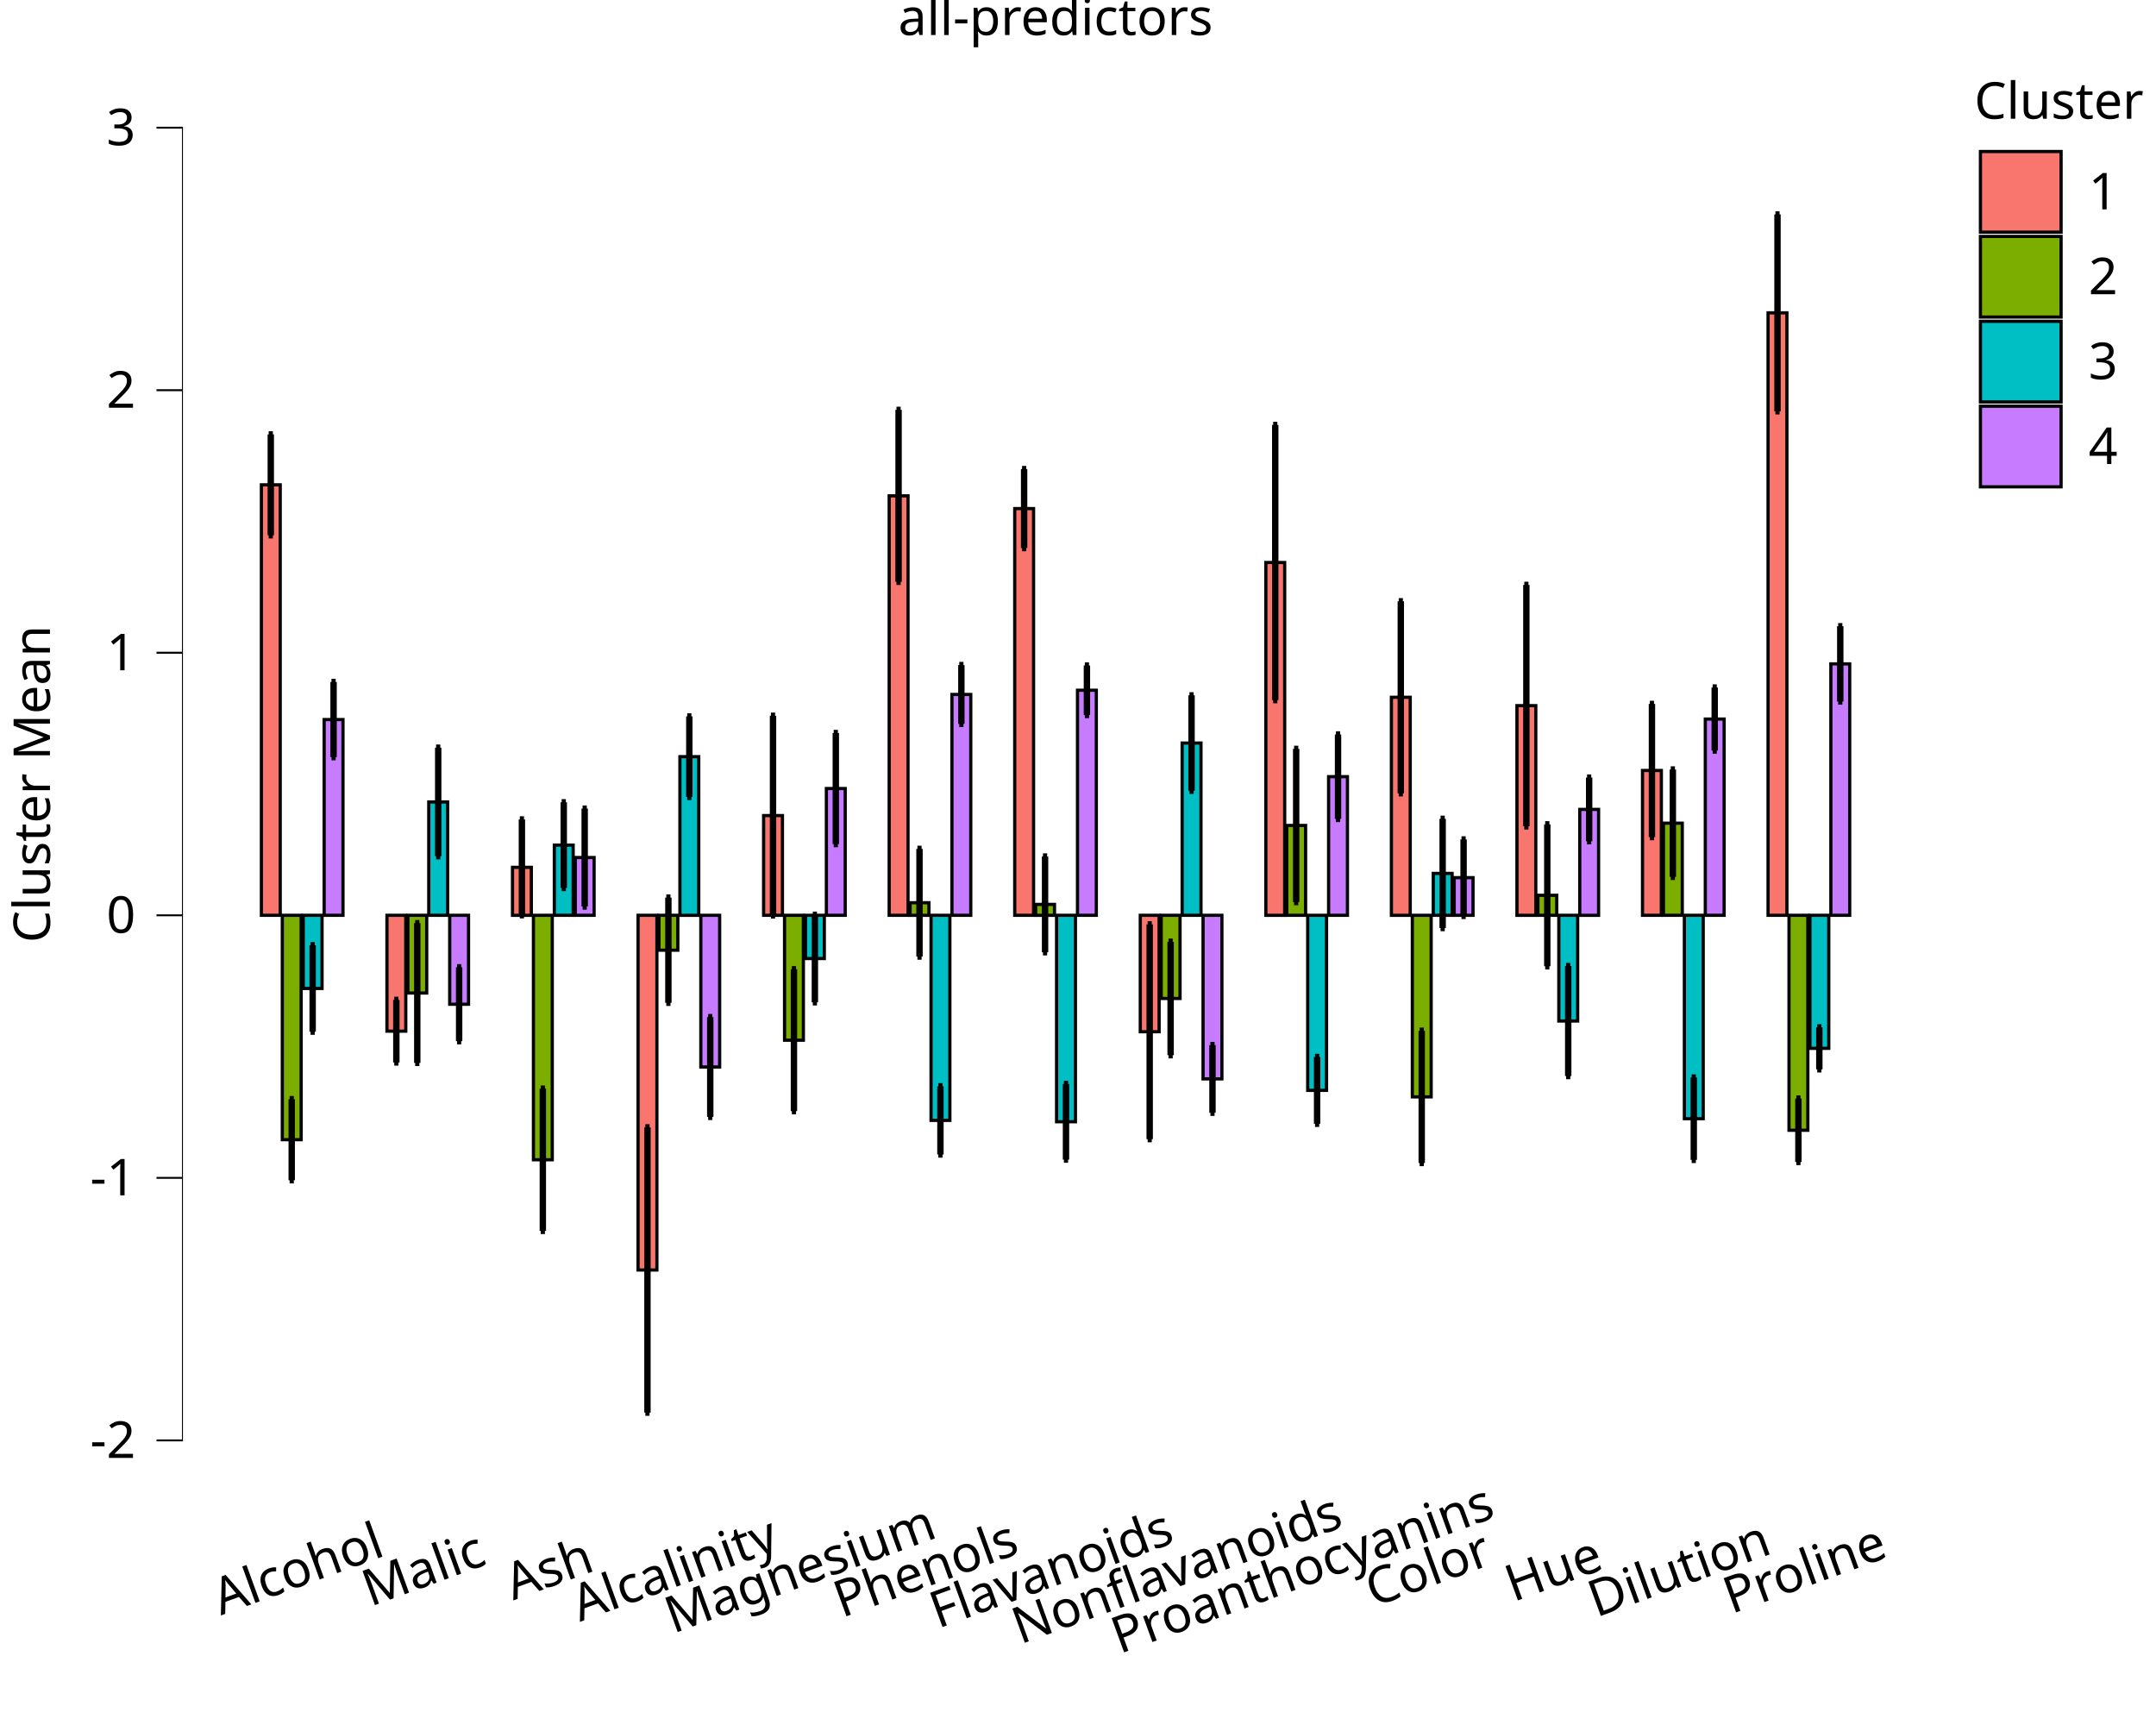
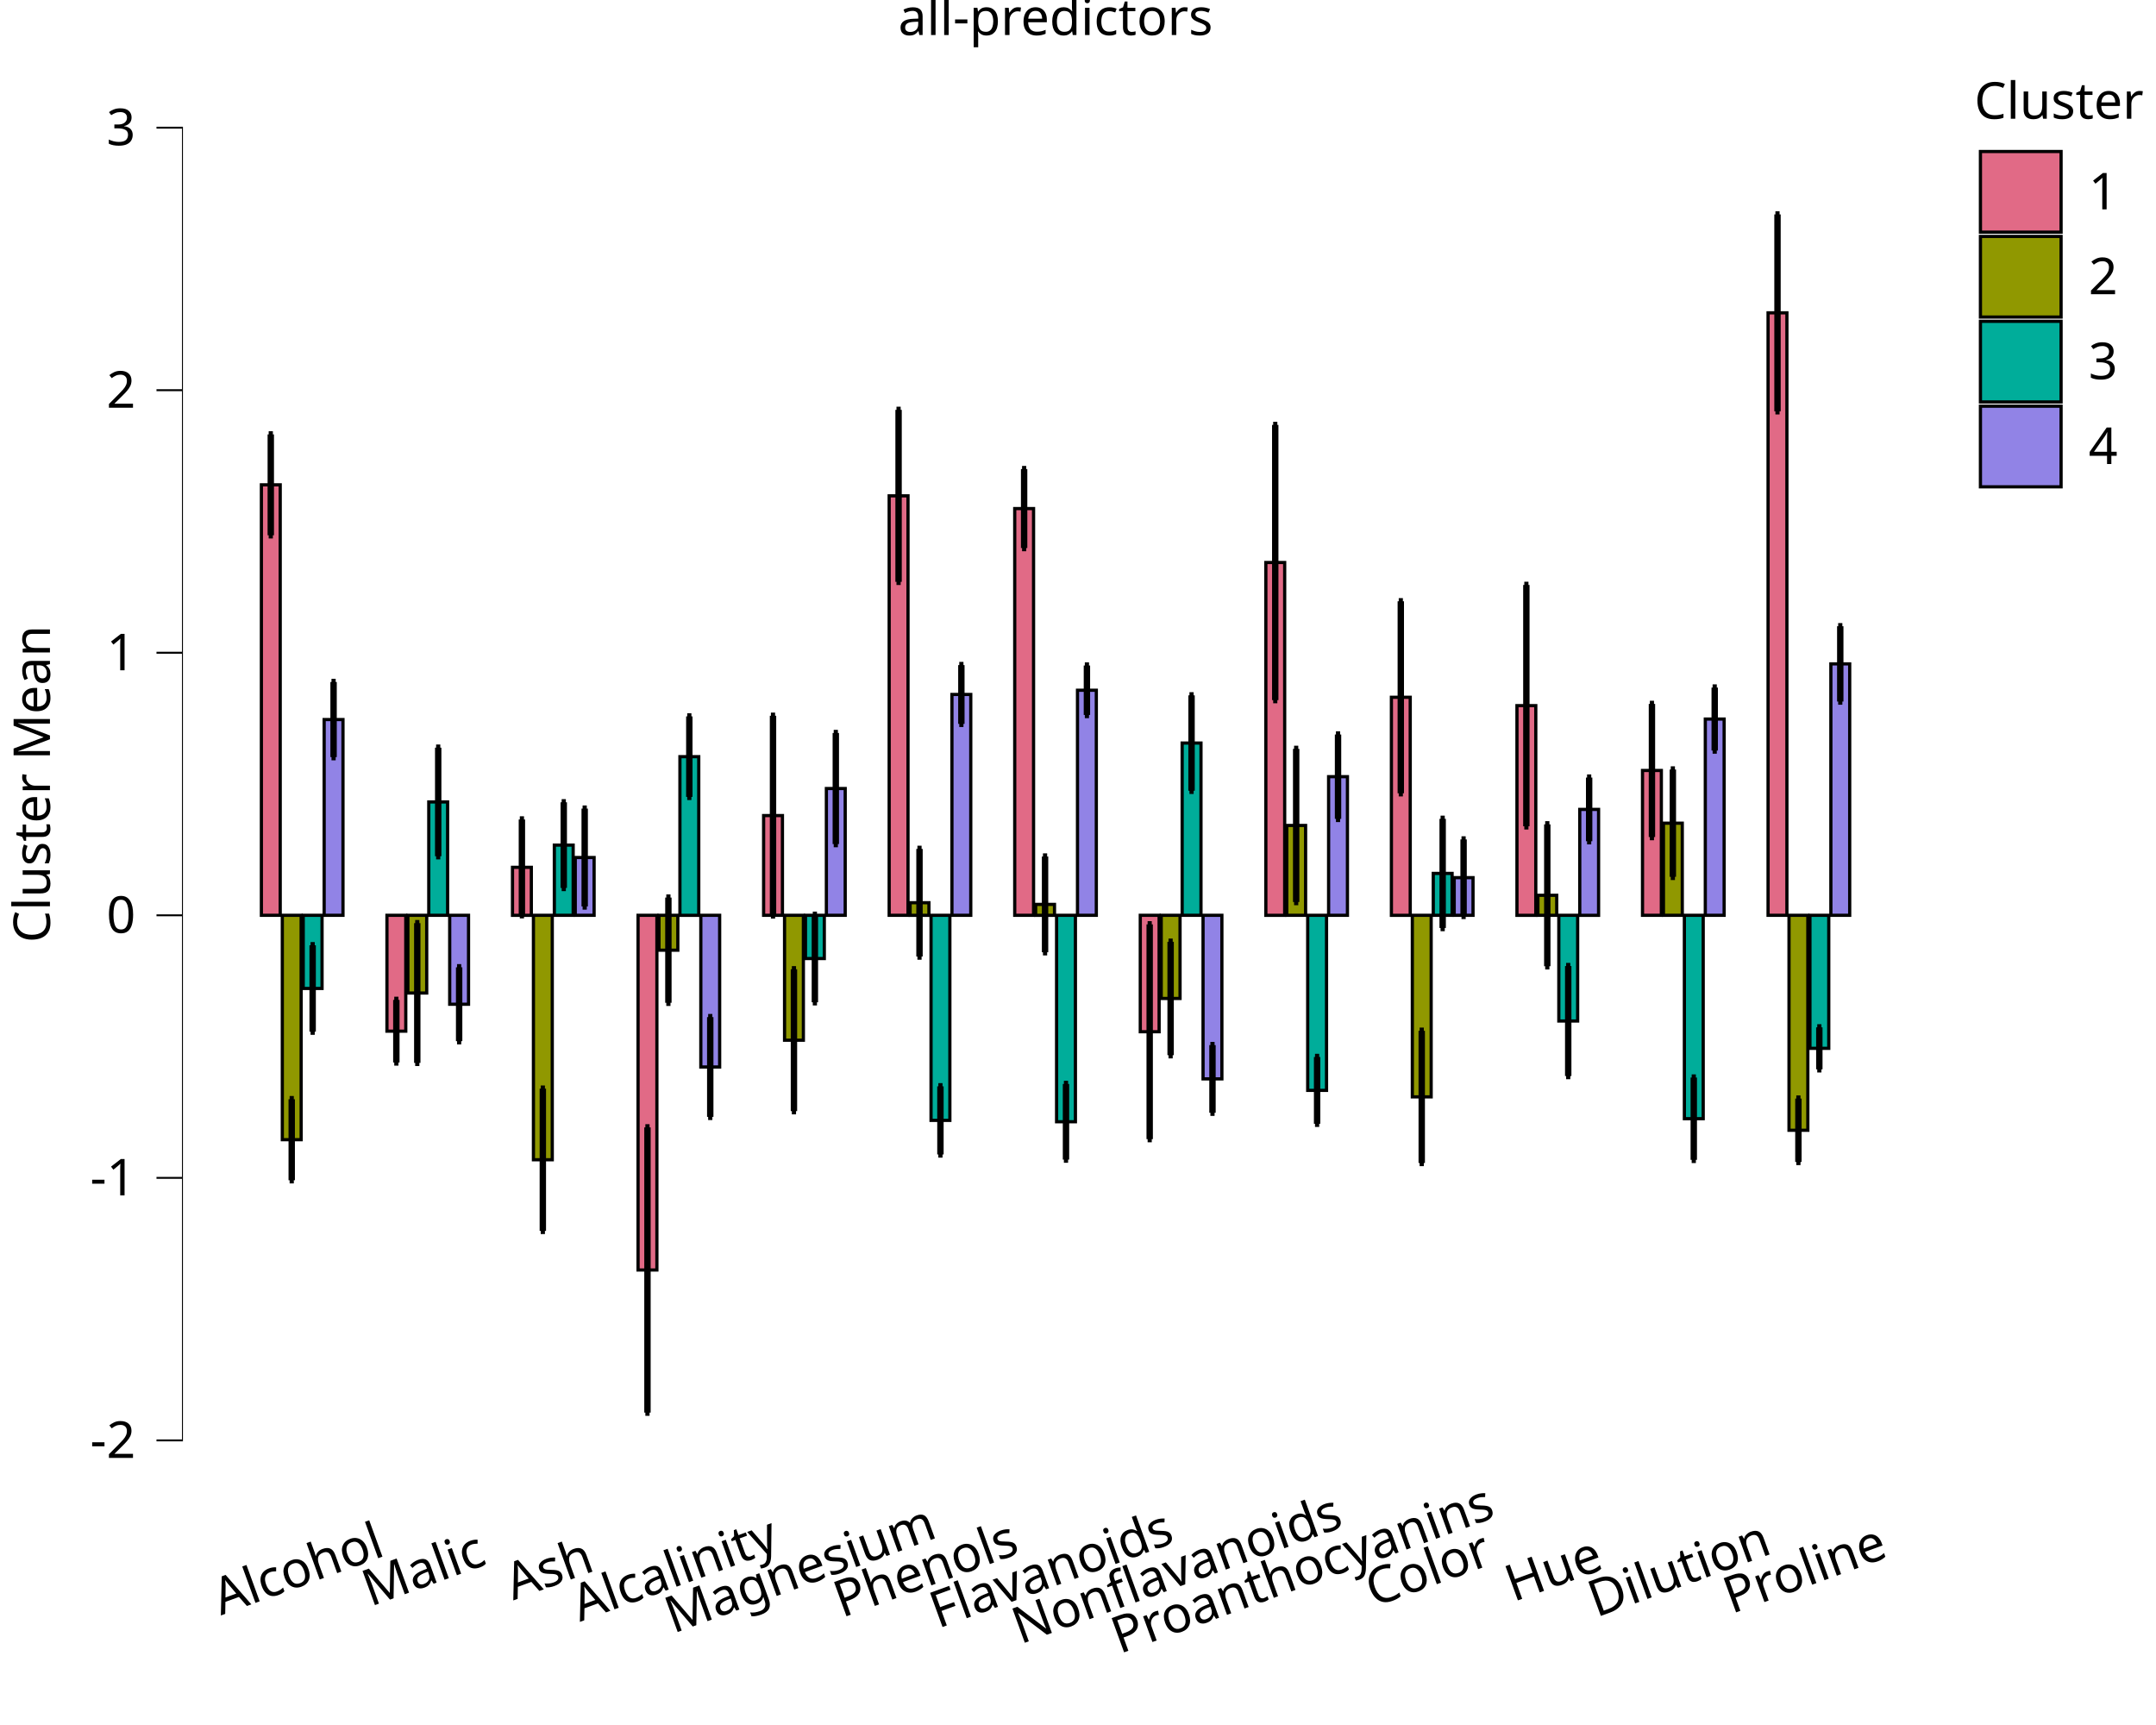
<svg xmlns="http://www.w3.org/2000/svg" class="svglite" data-engine-version="2.0" width="720.00pt" height="576.00pt" viewBox="0 0 720.00 576.00">
  <defs>
    <style type="text/css">
    .svglite line, .svglite polyline, .svglite polygon, .svglite path, .svglite rect, .svglite circle {
      fill: none;
      stroke: #000000;
      stroke-linecap: round;
      stroke-linejoin: round;
      stroke-miterlimit: 10.00;
    }
  </style>
  </defs>
  <rect width="100%" height="100%" style="stroke: none; fill: #FFFFFF;" />
  <defs>
    <clipPath id="cpMC4wMHw3MjAuMDB8MC4wMHw1NzYuMDA=">
      <rect x="0.00" y="0.00" width="720.00" height="576.00" />
    </clipPath>
  </defs>
  <g clip-path="url(#cpMC4wMHw3MjAuMDB8MC4wMHw1NzYuMDA=)">
    <rect x="0.00" y="0.00" width="720.00" height="576.00" style="stroke-width: 10.67; stroke: none;" />
  </g>
  <defs>
    <clipPath id="cpNjAuNzd8NjQ0LjIzfDIwLjcxfDUwMi44OQ==">
      <rect x="60.77" y="20.71" width="583.46" height="482.18" />
    </clipPath>
  </defs>
  <g clip-path="url(#cpNjAuNzd8NjQ0LjIzfDIwLjcxfDUwMi44OQ==)">
    <rect x="60.77" y="20.71" width="583.46" height="482.18" style="stroke-width: 10.67; stroke: none;" />
-     <rect x="87.29" y="161.89" width="6.29" height="143.74" style="stroke-width: 1.07; stroke-linecap: butt; stroke-linejoin: miter; fill: #F8766D;" />
-     <rect x="94.28" y="305.63" width="6.29" height="74.93" style="stroke-width: 1.07; stroke-linecap: butt; stroke-linejoin: miter; fill: #7CAE00;" />
-     <rect x="101.26" y="305.63" width="6.29" height="24.43" style="stroke-width: 1.07; stroke-linecap: butt; stroke-linejoin: miter; fill: #00BFC4;" />
-     <rect x="108.25" y="240.27" width="6.29" height="65.36" style="stroke-width: 1.07; stroke-linecap: butt; stroke-linejoin: miter; fill: #C77CFF;" />
-     <rect x="129.22" y="305.63" width="6.29" height="38.69" style="stroke-width: 1.07; stroke-linecap: butt; stroke-linejoin: miter; fill: #F8766D;" />
-     <rect x="136.21" y="305.63" width="6.29" height="25.95" style="stroke-width: 1.07; stroke-linecap: butt; stroke-linejoin: miter; fill: #7CAE00;" />
-     <rect x="143.19" y="267.78" width="6.29" height="37.85" style="stroke-width: 1.07; stroke-linecap: butt; stroke-linejoin: miter; fill: #00BFC4;" />
-     <rect x="150.18" y="305.63" width="6.29" height="29.70" style="stroke-width: 1.07; stroke-linecap: butt; stroke-linejoin: miter; fill: #C77CFF;" />
-     <rect x="171.15" y="289.61" width="6.29" height="16.03" style="stroke-width: 1.07; stroke-linecap: butt; stroke-linejoin: miter; fill: #F8766D;" />
-     <rect x="178.14" y="305.63" width="6.29" height="81.63" style="stroke-width: 1.07; stroke-linecap: butt; stroke-linejoin: miter; fill: #7CAE00;" />
-     <rect x="185.12" y="282.19" width="6.29" height="23.44" style="stroke-width: 1.07; stroke-linecap: butt; stroke-linejoin: miter; fill: #00BFC4;" />
-     <rect x="192.11" y="286.34" width="6.29" height="19.29" style="stroke-width: 1.07; stroke-linecap: butt; stroke-linejoin: miter; fill: #C77CFF;" />
-     <rect x="213.08" y="305.63" width="6.29" height="118.44" style="stroke-width: 1.07; stroke-linecap: butt; stroke-linejoin: miter; fill: #F8766D;" />
-     <rect x="220.07" y="305.63" width="6.29" height="11.65" style="stroke-width: 1.07; stroke-linecap: butt; stroke-linejoin: miter; fill: #7CAE00;" />
-     <rect x="227.06" y="252.66" width="6.29" height="52.98" style="stroke-width: 1.07; stroke-linecap: butt; stroke-linejoin: miter; fill: #00BFC4;" />
-     <rect x="234.04" y="305.63" width="6.29" height="50.65" style="stroke-width: 1.07; stroke-linecap: butt; stroke-linejoin: miter; fill: #C77CFF;" />
-     <rect x="255.01" y="272.33" width="6.29" height="33.30" style="stroke-width: 1.07; stroke-linecap: butt; stroke-linejoin: miter; fill: #F8766D;" />
-     <rect x="262.00" y="305.63" width="6.29" height="41.71" style="stroke-width: 1.07; stroke-linecap: butt; stroke-linejoin: miter; fill: #7CAE00;" />
-     <rect x="268.99" y="305.63" width="6.29" height="14.44" style="stroke-width: 1.07; stroke-linecap: butt; stroke-linejoin: miter; fill: #00BFC4;" />
-     <rect x="275.97" y="263.30" width="6.29" height="42.33" style="stroke-width: 1.07; stroke-linecap: butt; stroke-linejoin: miter; fill: #C77CFF;" />
-     <rect x="296.94" y="165.57" width="6.29" height="140.06" style="stroke-width: 1.07; stroke-linecap: butt; stroke-linejoin: miter; fill: #F8766D;" />
-     <rect x="303.93" y="301.43" width="6.29" height="4.21" style="stroke-width: 1.07; stroke-linecap: butt; stroke-linejoin: miter; fill: #7CAE00;" />
-     <rect x="310.92" y="305.63" width="6.29" height="68.48" style="stroke-width: 1.07; stroke-linecap: butt; stroke-linejoin: miter; fill: #00BFC4;" />
-     <rect x="317.90" y="231.89" width="6.29" height="73.74" style="stroke-width: 1.07; stroke-linecap: butt; stroke-linejoin: miter; fill: #C77CFF;" />
-     <rect x="338.87" y="169.82" width="6.29" height="135.81" style="stroke-width: 1.07; stroke-linecap: butt; stroke-linejoin: miter; fill: #F8766D;" />
-     <rect x="345.86" y="301.99" width="6.29" height="3.65" style="stroke-width: 1.07; stroke-linecap: butt; stroke-linejoin: miter; fill: #7CAE00;" />
-     <rect x="352.85" y="305.63" width="6.29" height="68.94" style="stroke-width: 1.07; stroke-linecap: butt; stroke-linejoin: miter; fill: #00BFC4;" />
-     <rect x="359.83" y="230.48" width="6.29" height="75.15" style="stroke-width: 1.07; stroke-linecap: butt; stroke-linejoin: miter; fill: #C77CFF;" />
-     <rect x="380.80" y="305.63" width="6.29" height="38.88" style="stroke-width: 1.07; stroke-linecap: butt; stroke-linejoin: miter; fill: #F8766D;" />
-     <rect x="387.79" y="305.63" width="6.29" height="27.77" style="stroke-width: 1.07; stroke-linecap: butt; stroke-linejoin: miter; fill: #7CAE00;" />
-     <rect x="394.78" y="248.11" width="6.29" height="57.52" style="stroke-width: 1.07; stroke-linecap: butt; stroke-linejoin: miter; fill: #00BFC4;" />
-     <rect x="401.76" y="305.63" width="6.29" height="54.62" style="stroke-width: 1.07; stroke-linecap: butt; stroke-linejoin: miter; fill: #C77CFF;" />
-     <rect x="422.73" y="187.83" width="6.29" height="117.81" style="stroke-width: 1.07; stroke-linecap: butt; stroke-linejoin: miter; fill: #F8766D;" />
-     <rect x="429.72" y="275.63" width="6.29" height="30.00" style="stroke-width: 1.07; stroke-linecap: butt; stroke-linejoin: miter; fill: #7CAE00;" />
-     <rect x="436.71" y="305.63" width="6.29" height="58.46" style="stroke-width: 1.07; stroke-linecap: butt; stroke-linejoin: miter; fill: #00BFC4;" />
-     <rect x="443.69" y="259.34" width="6.29" height="46.29" style="stroke-width: 1.07; stroke-linecap: butt; stroke-linejoin: miter; fill: #C77CFF;" />
-     <rect x="464.66" y="232.83" width="6.29" height="72.81" style="stroke-width: 1.07; stroke-linecap: butt; stroke-linejoin: miter; fill: #F8766D;" />
-     <rect x="471.65" y="305.63" width="6.29" height="60.63" style="stroke-width: 1.07; stroke-linecap: butt; stroke-linejoin: miter; fill: #7CAE00;" />
-     <rect x="478.64" y="291.64" width="6.29" height="13.99" style="stroke-width: 1.07; stroke-linecap: butt; stroke-linejoin: miter; fill: #00BFC4;" />
-     <rect x="485.63" y="293.06" width="6.29" height="12.57" style="stroke-width: 1.07; stroke-linecap: butt; stroke-linejoin: miter; fill: #C77CFF;" />
-     <rect x="506.59" y="235.62" width="6.29" height="70.02" style="stroke-width: 1.07; stroke-linecap: butt; stroke-linejoin: miter; fill: #F8766D;" />
-     <rect x="513.58" y="298.95" width="6.29" height="6.68" style="stroke-width: 1.07; stroke-linecap: butt; stroke-linejoin: miter; fill: #7CAE00;" />
-     <rect x="520.57" y="305.63" width="6.29" height="35.30" style="stroke-width: 1.07; stroke-linecap: butt; stroke-linejoin: miter; fill: #00BFC4;" />
-     <rect x="527.56" y="270.27" width="6.29" height="35.37" style="stroke-width: 1.07; stroke-linecap: butt; stroke-linejoin: miter; fill: #C77CFF;" />
-     <rect x="548.52" y="257.27" width="6.29" height="48.36" style="stroke-width: 1.07; stroke-linecap: butt; stroke-linejoin: miter; fill: #F8766D;" />
-     <rect x="555.51" y="274.87" width="6.29" height="30.76" style="stroke-width: 1.07; stroke-linecap: butt; stroke-linejoin: miter; fill: #7CAE00;" />
-     <rect x="562.50" y="305.63" width="6.29" height="67.91" style="stroke-width: 1.07; stroke-linecap: butt; stroke-linejoin: miter; fill: #00BFC4;" />
-     <rect x="569.49" y="240.10" width="6.29" height="65.53" style="stroke-width: 1.07; stroke-linecap: butt; stroke-linejoin: miter; fill: #C77CFF;" />
-     <rect x="590.45" y="104.46" width="6.29" height="201.17" style="stroke-width: 1.07; stroke-linecap: butt; stroke-linejoin: miter; fill: #F8766D;" />
-     <rect x="597.44" y="305.63" width="6.29" height="71.78" style="stroke-width: 1.07; stroke-linecap: butt; stroke-linejoin: miter; fill: #7CAE00;" />
-     <rect x="604.43" y="305.63" width="6.29" height="44.42" style="stroke-width: 1.07; stroke-linecap: butt; stroke-linejoin: miter; fill: #00BFC4;" />
-     <rect x="611.42" y="221.68" width="6.29" height="83.95" style="stroke-width: 1.07; stroke-linecap: butt; stroke-linejoin: miter; fill: #C77CFF;" />
+     <rect x="87.29" y="161.89" width="6.29" height="143.74" style="stroke-width: 1.07; stroke-linecap: butt; stroke-linejoin: miter; fill: #E16A86;" />
+     <rect x="94.28" y="305.63" width="6.29" height="74.93" style="stroke-width: 1.07; stroke-linecap: butt; stroke-linejoin: miter; fill: #909800;" />
+     <rect x="101.26" y="305.63" width="6.29" height="24.43" style="stroke-width: 1.07; stroke-linecap: butt; stroke-linejoin: miter; fill: #00AD9A;" />
+     <rect x="108.25" y="240.27" width="6.29" height="65.36" style="stroke-width: 1.07; stroke-linecap: butt; stroke-linejoin: miter; fill: #9183E6;" />
+     <rect x="129.22" y="305.63" width="6.29" height="38.69" style="stroke-width: 1.07; stroke-linecap: butt; stroke-linejoin: miter; fill: #E16A86;" />
+     <rect x="136.21" y="305.63" width="6.29" height="25.95" style="stroke-width: 1.07; stroke-linecap: butt; stroke-linejoin: miter; fill: #909800;" />
+     <rect x="143.19" y="267.78" width="6.29" height="37.85" style="stroke-width: 1.07; stroke-linecap: butt; stroke-linejoin: miter; fill: #00AD9A;" />
+     <rect x="150.18" y="305.63" width="6.29" height="29.70" style="stroke-width: 1.07; stroke-linecap: butt; stroke-linejoin: miter; fill: #9183E6;" />
+     <rect x="171.15" y="289.61" width="6.29" height="16.03" style="stroke-width: 1.07; stroke-linecap: butt; stroke-linejoin: miter; fill: #E16A86;" />
+     <rect x="178.14" y="305.63" width="6.29" height="81.63" style="stroke-width: 1.07; stroke-linecap: butt; stroke-linejoin: miter; fill: #909800;" />
+     <rect x="185.12" y="282.19" width="6.29" height="23.44" style="stroke-width: 1.07; stroke-linecap: butt; stroke-linejoin: miter; fill: #00AD9A;" />
+     <rect x="192.11" y="286.34" width="6.29" height="19.29" style="stroke-width: 1.07; stroke-linecap: butt; stroke-linejoin: miter; fill: #9183E6;" />
+     <rect x="213.08" y="305.63" width="6.29" height="118.44" style="stroke-width: 1.07; stroke-linecap: butt; stroke-linejoin: miter; fill: #E16A86;" />
+     <rect x="220.07" y="305.63" width="6.29" height="11.65" style="stroke-width: 1.07; stroke-linecap: butt; stroke-linejoin: miter; fill: #909800;" />
+     <rect x="227.06" y="252.66" width="6.29" height="52.98" style="stroke-width: 1.07; stroke-linecap: butt; stroke-linejoin: miter; fill: #00AD9A;" />
+     <rect x="234.04" y="305.63" width="6.29" height="50.65" style="stroke-width: 1.07; stroke-linecap: butt; stroke-linejoin: miter; fill: #9183E6;" />
+     <rect x="255.01" y="272.33" width="6.29" height="33.30" style="stroke-width: 1.07; stroke-linecap: butt; stroke-linejoin: miter; fill: #E16A86;" />
+     <rect x="262.00" y="305.63" width="6.29" height="41.71" style="stroke-width: 1.07; stroke-linecap: butt; stroke-linejoin: miter; fill: #909800;" />
+     <rect x="268.99" y="305.63" width="6.29" height="14.44" style="stroke-width: 1.07; stroke-linecap: butt; stroke-linejoin: miter; fill: #00AD9A;" />
+     <rect x="275.97" y="263.30" width="6.29" height="42.33" style="stroke-width: 1.07; stroke-linecap: butt; stroke-linejoin: miter; fill: #9183E6;" />
+     <rect x="296.94" y="165.57" width="6.29" height="140.06" style="stroke-width: 1.07; stroke-linecap: butt; stroke-linejoin: miter; fill: #E16A86;" />
+     <rect x="303.93" y="301.43" width="6.29" height="4.21" style="stroke-width: 1.07; stroke-linecap: butt; stroke-linejoin: miter; fill: #909800;" />
+     <rect x="310.92" y="305.63" width="6.29" height="68.48" style="stroke-width: 1.07; stroke-linecap: butt; stroke-linejoin: miter; fill: #00AD9A;" />
+     <rect x="317.90" y="231.89" width="6.29" height="73.74" style="stroke-width: 1.07; stroke-linecap: butt; stroke-linejoin: miter; fill: #9183E6;" />
+     <rect x="338.87" y="169.82" width="6.29" height="135.81" style="stroke-width: 1.07; stroke-linecap: butt; stroke-linejoin: miter; fill: #E16A86;" />
+     <rect x="345.86" y="301.99" width="6.29" height="3.65" style="stroke-width: 1.07; stroke-linecap: butt; stroke-linejoin: miter; fill: #909800;" />
+     <rect x="352.85" y="305.63" width="6.29" height="68.94" style="stroke-width: 1.07; stroke-linecap: butt; stroke-linejoin: miter; fill: #00AD9A;" />
+     <rect x="359.83" y="230.48" width="6.29" height="75.15" style="stroke-width: 1.07; stroke-linecap: butt; stroke-linejoin: miter; fill: #9183E6;" />
+     <rect x="380.80" y="305.63" width="6.29" height="38.88" style="stroke-width: 1.07; stroke-linecap: butt; stroke-linejoin: miter; fill: #E16A86;" />
+     <rect x="387.79" y="305.63" width="6.29" height="27.77" style="stroke-width: 1.07; stroke-linecap: butt; stroke-linejoin: miter; fill: #909800;" />
+     <rect x="394.78" y="248.11" width="6.29" height="57.52" style="stroke-width: 1.07; stroke-linecap: butt; stroke-linejoin: miter; fill: #00AD9A;" />
+     <rect x="401.76" y="305.63" width="6.29" height="54.62" style="stroke-width: 1.07; stroke-linecap: butt; stroke-linejoin: miter; fill: #9183E6;" />
+     <rect x="422.73" y="187.83" width="6.29" height="117.81" style="stroke-width: 1.07; stroke-linecap: butt; stroke-linejoin: miter; fill: #E16A86;" />
+     <rect x="429.72" y="275.63" width="6.29" height="30.00" style="stroke-width: 1.07; stroke-linecap: butt; stroke-linejoin: miter; fill: #909800;" />
+     <rect x="436.71" y="305.63" width="6.29" height="58.46" style="stroke-width: 1.07; stroke-linecap: butt; stroke-linejoin: miter; fill: #00AD9A;" />
+     <rect x="443.69" y="259.34" width="6.29" height="46.29" style="stroke-width: 1.07; stroke-linecap: butt; stroke-linejoin: miter; fill: #9183E6;" />
+     <rect x="464.66" y="232.83" width="6.29" height="72.81" style="stroke-width: 1.07; stroke-linecap: butt; stroke-linejoin: miter; fill: #E16A86;" />
+     <rect x="471.65" y="305.63" width="6.29" height="60.63" style="stroke-width: 1.07; stroke-linecap: butt; stroke-linejoin: miter; fill: #909800;" />
+     <rect x="478.64" y="291.64" width="6.29" height="13.99" style="stroke-width: 1.07; stroke-linecap: butt; stroke-linejoin: miter; fill: #00AD9A;" />
+     <rect x="485.63" y="293.06" width="6.29" height="12.57" style="stroke-width: 1.07; stroke-linecap: butt; stroke-linejoin: miter; fill: #9183E6;" />
+     <rect x="506.59" y="235.62" width="6.29" height="70.02" style="stroke-width: 1.07; stroke-linecap: butt; stroke-linejoin: miter; fill: #E16A86;" />
+     <rect x="513.58" y="298.95" width="6.29" height="6.68" style="stroke-width: 1.07; stroke-linecap: butt; stroke-linejoin: miter; fill: #909800;" />
+     <rect x="520.57" y="305.63" width="6.29" height="35.30" style="stroke-width: 1.07; stroke-linecap: butt; stroke-linejoin: miter; fill: #00AD9A;" />
+     <rect x="527.56" y="270.27" width="6.29" height="35.37" style="stroke-width: 1.07; stroke-linecap: butt; stroke-linejoin: miter; fill: #9183E6;" />
+     <rect x="548.52" y="257.27" width="6.29" height="48.36" style="stroke-width: 1.07; stroke-linecap: butt; stroke-linejoin: miter; fill: #E16A86;" />
+     <rect x="555.51" y="274.87" width="6.29" height="30.76" style="stroke-width: 1.07; stroke-linecap: butt; stroke-linejoin: miter; fill: #909800;" />
+     <rect x="562.50" y="305.63" width="6.29" height="67.91" style="stroke-width: 1.07; stroke-linecap: butt; stroke-linejoin: miter; fill: #00AD9A;" />
+     <rect x="569.49" y="240.10" width="6.29" height="65.53" style="stroke-width: 1.07; stroke-linecap: butt; stroke-linejoin: miter; fill: #9183E6;" />
+     <rect x="590.45" y="104.46" width="6.29" height="201.17" style="stroke-width: 1.07; stroke-linecap: butt; stroke-linejoin: miter; fill: #E16A86;" />
+     <rect x="597.44" y="305.63" width="6.29" height="71.78" style="stroke-width: 1.07; stroke-linecap: butt; stroke-linejoin: miter; fill: #909800;" />
+     <rect x="604.43" y="305.63" width="6.29" height="44.42" style="stroke-width: 1.07; stroke-linecap: butt; stroke-linejoin: miter; fill: #00AD9A;" />
+     <rect x="611.42" y="221.68" width="6.29" height="83.95" style="stroke-width: 1.07; stroke-linecap: butt; stroke-linejoin: miter; fill: #9183E6;" />
    <polyline points="89.73,145.05 91.13,145.05 " style="stroke-width: 2.13; stroke-linecap: butt;" />
    <polyline points="90.43,145.05 90.43,178.74 " style="stroke-width: 2.13; stroke-linecap: butt;" />
    <polyline points="89.73,178.74 91.13,178.74 " style="stroke-width: 2.13; stroke-linecap: butt;" />
    <polyline points="96.72,367.04 98.12,367.04 " style="stroke-width: 2.13; stroke-linecap: butt;" />
    <polyline points="97.42,367.04 97.42,394.09 " style="stroke-width: 2.13; stroke-linecap: butt;" />
    <polyline points="96.72,394.09 98.12,394.09 " style="stroke-width: 2.13; stroke-linecap: butt;" />
    <polyline points="103.71,315.64 105.11,315.64 " style="stroke-width: 2.13; stroke-linecap: butt;" />
    <polyline points="104.41,315.64 104.41,344.48 " style="stroke-width: 2.13; stroke-linecap: butt;" />
    <polyline points="103.71,344.48 105.11,344.48 " style="stroke-width: 2.13; stroke-linecap: butt;" />
    <polyline points="110.70,227.73 112.10,227.73 " style="stroke-width: 2.13; stroke-linecap: butt;" />
    <polyline points="111.40,227.73 111.40,252.81 " style="stroke-width: 2.13; stroke-linecap: butt;" />
    <polyline points="110.70,252.81 112.10,252.81 " style="stroke-width: 2.13; stroke-linecap: butt;" />
    <polyline points="131.66,333.88 133.06,333.88 " style="stroke-width: 2.13; stroke-linecap: butt;" />
    <polyline points="132.36,333.88 132.36,354.77 " style="stroke-width: 2.13; stroke-linecap: butt;" />
    <polyline points="131.66,354.77 133.06,354.77 " style="stroke-width: 2.13; stroke-linecap: butt;" />
    <polyline points="138.65,308.26 140.05,308.26 " style="stroke-width: 2.13; stroke-linecap: butt;" />
    <polyline points="139.35,308.26 139.35,354.91 " style="stroke-width: 2.13; stroke-linecap: butt;" />
    <polyline points="138.65,354.91 140.05,354.91 " style="stroke-width: 2.13; stroke-linecap: butt;" />
    <polyline points="145.64,249.66 147.04,249.66 " style="stroke-width: 2.13; stroke-linecap: butt;" />
    <polyline points="146.34,249.66 146.34,285.90 " style="stroke-width: 2.13; stroke-linecap: butt;" />
    <polyline points="145.64,285.90 147.04,285.90 " style="stroke-width: 2.13; stroke-linecap: butt;" />
    <polyline points="152.63,323.00 154.03,323.00 " style="stroke-width: 2.13; stroke-linecap: butt;" />
    <polyline points="153.33,323.00 153.33,347.66 " style="stroke-width: 2.13; stroke-linecap: butt;" />
    <polyline points="152.63,347.66 154.03,347.66 " style="stroke-width: 2.13; stroke-linecap: butt;" />
    <polyline points="173.59,273.63 174.99,273.63 " style="stroke-width: 2.13; stroke-linecap: butt;" />
    <polyline points="174.29,273.63 174.29,305.59 " style="stroke-width: 2.13; stroke-linecap: butt;" />
    <polyline points="173.59,305.59 174.99,305.59 " style="stroke-width: 2.13; stroke-linecap: butt;" />
    <polyline points="180.58,363.52 181.98,363.52 " style="stroke-width: 2.13; stroke-linecap: butt;" />
    <polyline points="181.28,363.52 181.28,411.01 " style="stroke-width: 2.13; stroke-linecap: butt;" />
    <polyline points="180.58,411.01 181.98,411.01 " style="stroke-width: 2.13; stroke-linecap: butt;" />
    <polyline points="187.57,267.90 188.97,267.90 " style="stroke-width: 2.13; stroke-linecap: butt;" />
    <polyline points="188.27,267.90 188.27,296.49 " style="stroke-width: 2.13; stroke-linecap: butt;" />
    <polyline points="187.57,296.49 188.97,296.49 " style="stroke-width: 2.13; stroke-linecap: butt;" />
    <polyline points="194.56,270.01 195.96,270.01 " style="stroke-width: 2.13; stroke-linecap: butt;" />
    <polyline points="195.26,270.01 195.26,302.67 " style="stroke-width: 2.13; stroke-linecap: butt;" />
    <polyline points="194.56,302.67 195.96,302.67 " style="stroke-width: 2.13; stroke-linecap: butt;" />
    <polyline points="215.52,376.45 216.92,376.45 " style="stroke-width: 2.13; stroke-linecap: butt;" />
    <polyline points="216.22,376.45 216.22,471.69 " style="stroke-width: 2.13; stroke-linecap: butt;" />
    <polyline points="215.52,471.69 216.92,471.69 " style="stroke-width: 2.13; stroke-linecap: butt;" />
    <polyline points="222.51,299.72 223.91,299.72 " style="stroke-width: 2.13; stroke-linecap: butt;" />
    <polyline points="223.21,299.72 223.21,334.84 " style="stroke-width: 2.13; stroke-linecap: butt;" />
    <polyline points="222.51,334.84 223.91,334.84 " style="stroke-width: 2.13; stroke-linecap: butt;" />
    <polyline points="229.50,239.22 230.90,239.22 " style="stroke-width: 2.13; stroke-linecap: butt;" />
    <polyline points="230.20,239.22 230.20,266.09 " style="stroke-width: 2.13; stroke-linecap: butt;" />
    <polyline points="229.50,266.09 230.90,266.09 " style="stroke-width: 2.13; stroke-linecap: butt;" />
    <polyline points="236.49,339.63 237.89,339.63 " style="stroke-width: 2.13; stroke-linecap: butt;" />
    <polyline points="237.19,339.63 237.19,372.94 " style="stroke-width: 2.13; stroke-linecap: butt;" />
    <polyline points="236.49,372.94 237.89,372.94 " style="stroke-width: 2.13; stroke-linecap: butt;" />
    <polyline points="257.45,239.01 258.85,239.01 " style="stroke-width: 2.13; stroke-linecap: butt;" />
    <polyline points="258.15,239.01 258.15,305.66 " style="stroke-width: 2.13; stroke-linecap: butt;" />
    <polyline points="257.45,305.66 258.85,305.66 " style="stroke-width: 2.13; stroke-linecap: butt;" />
    <polyline points="264.44,323.66 265.84,323.66 " style="stroke-width: 2.13; stroke-linecap: butt;" />
    <polyline points="265.14,323.66 265.14,371.03 " style="stroke-width: 2.13; stroke-linecap: butt;" />
    <polyline points="264.44,371.03 265.84,371.03 " style="stroke-width: 2.13; stroke-linecap: butt;" />
    <polyline points="271.43,305.47 272.83,305.47 " style="stroke-width: 2.13; stroke-linecap: butt;" />
    <polyline points="272.13,305.47 272.13,334.67 " style="stroke-width: 2.13; stroke-linecap: butt;" />
    <polyline points="271.43,334.67 272.83,334.67 " style="stroke-width: 2.13; stroke-linecap: butt;" />
    <polyline points="278.42,244.77 279.82,244.77 " style="stroke-width: 2.13; stroke-linecap: butt;" />
    <polyline points="279.12,244.77 279.12,281.84 " style="stroke-width: 2.13; stroke-linecap: butt;" />
    <polyline points="278.42,281.84 279.82,281.84 " style="stroke-width: 2.13; stroke-linecap: butt;" />
    <polyline points="299.38,136.86 300.78,136.86 " style="stroke-width: 2.13; stroke-linecap: butt;" />
    <polyline points="300.08,136.86 300.08,194.28 " style="stroke-width: 2.13; stroke-linecap: butt;" />
    <polyline points="299.38,194.28 300.78,194.28 " style="stroke-width: 2.13; stroke-linecap: butt;" />
    <polyline points="306.37,283.46 307.77,283.46 " style="stroke-width: 2.13; stroke-linecap: butt;" />
    <polyline points="307.07,283.46 307.07,319.40 " style="stroke-width: 2.13; stroke-linecap: butt;" />
    <polyline points="306.37,319.40 307.77,319.40 " style="stroke-width: 2.13; stroke-linecap: butt;" />
    <polyline points="313.36,362.74 314.76,362.74 " style="stroke-width: 2.13; stroke-linecap: butt;" />
    <polyline points="314.06,362.74 314.06,385.49 " style="stroke-width: 2.13; stroke-linecap: butt;" />
    <polyline points="313.36,385.49 314.76,385.49 " style="stroke-width: 2.13; stroke-linecap: butt;" />
    <polyline points="320.35,222.08 321.75,222.08 " style="stroke-width: 2.13; stroke-linecap: butt;" />
    <polyline points="321.05,222.08 321.05,241.70 " style="stroke-width: 2.13; stroke-linecap: butt;" />
    <polyline points="320.35,241.70 321.75,241.70 " style="stroke-width: 2.13; stroke-linecap: butt;" />
    <polyline points="341.32,156.64 342.71,156.64 " style="stroke-width: 2.13; stroke-linecap: butt;" />
    <polyline points="342.01,156.64 342.01,183.00 " style="stroke-width: 2.13; stroke-linecap: butt;" />
    <polyline points="341.32,183.00 342.71,183.00 " style="stroke-width: 2.13; stroke-linecap: butt;" />
    <polyline points="348.30,286.01 349.70,286.01 " style="stroke-width: 2.13; stroke-linecap: butt;" />
    <polyline points="349.00,286.01 349.00,317.97 " style="stroke-width: 2.13; stroke-linecap: butt;" />
    <polyline points="348.30,317.97 349.70,317.97 " style="stroke-width: 2.13; stroke-linecap: butt;" />
    <polyline points="355.29,361.95 356.69,361.95 " style="stroke-width: 2.13; stroke-linecap: butt;" />
    <polyline points="355.99,361.95 355.99,387.20 " style="stroke-width: 2.13; stroke-linecap: butt;" />
    <polyline points="355.29,387.20 356.69,387.20 " style="stroke-width: 2.13; stroke-linecap: butt;" />
    <polyline points="362.28,222.23 363.68,222.23 " style="stroke-width: 2.13; stroke-linecap: butt;" />
    <polyline points="362.98,222.23 362.98,238.74 " style="stroke-width: 2.13; stroke-linecap: butt;" />
    <polyline points="362.28,238.74 363.68,238.74 " style="stroke-width: 2.13; stroke-linecap: butt;" />
    <polyline points="383.25,308.65 384.64,308.65 " style="stroke-width: 2.13; stroke-linecap: butt;" />
    <polyline points="383.94,308.65 383.94,380.37 " style="stroke-width: 2.13; stroke-linecap: butt;" />
    <polyline points="383.25,380.37 384.64,380.37 " style="stroke-width: 2.13; stroke-linecap: butt;" />
    <polyline points="390.23,314.47 391.63,314.47 " style="stroke-width: 2.13; stroke-linecap: butt;" />
    <polyline points="390.93,314.47 390.93,352.34 " style="stroke-width: 2.13; stroke-linecap: butt;" />
    <polyline points="390.23,352.34 391.63,352.34 " style="stroke-width: 2.13; stroke-linecap: butt;" />
    <polyline points="397.22,232.19 398.62,232.19 " style="stroke-width: 2.13; stroke-linecap: butt;" />
    <polyline points="397.92,232.19 397.92,264.04 " style="stroke-width: 2.13; stroke-linecap: butt;" />
    <polyline points="397.22,264.04 398.62,264.04 " style="stroke-width: 2.13; stroke-linecap: butt;" />
    <polyline points="404.21,348.97 405.61,348.97 " style="stroke-width: 2.13; stroke-linecap: butt;" />
    <polyline points="404.91,348.97 404.91,371.55 " style="stroke-width: 2.13; stroke-linecap: butt;" />
    <polyline points="404.21,371.55 405.61,371.55 " style="stroke-width: 2.13; stroke-linecap: butt;" />
    <polyline points="425.18,141.89 426.57,141.89 " style="stroke-width: 2.13; stroke-linecap: butt;" />
    <polyline points="425.87,141.89 425.87,233.77 " style="stroke-width: 2.13; stroke-linecap: butt;" />
    <polyline points="425.18,233.77 426.57,233.77 " style="stroke-width: 2.13; stroke-linecap: butt;" />
    <polyline points="432.16,250.07 433.56,250.07 " style="stroke-width: 2.13; stroke-linecap: butt;" />
    <polyline points="432.86,250.07 432.86,301.20 " style="stroke-width: 2.13; stroke-linecap: butt;" />
    <polyline points="432.16,301.20 433.56,301.20 " style="stroke-width: 2.13; stroke-linecap: butt;" />
    <polyline points="439.15,352.95 440.55,352.95 " style="stroke-width: 2.13; stroke-linecap: butt;" />
    <polyline points="439.85,352.95 439.85,375.24 " style="stroke-width: 2.13; stroke-linecap: butt;" />
    <polyline points="439.15,375.24 440.55,375.24 " style="stroke-width: 2.13; stroke-linecap: butt;" />
    <polyline points="446.14,245.26 447.54,245.26 " style="stroke-width: 2.13; stroke-linecap: butt;" />
    <polyline points="446.84,245.26 446.84,273.43 " style="stroke-width: 2.13; stroke-linecap: butt;" />
    <polyline points="446.14,273.43 447.54,273.43 " style="stroke-width: 2.13; stroke-linecap: butt;" />
    <polyline points="467.11,200.78 468.50,200.78 " style="stroke-width: 2.13; stroke-linecap: butt;" />
    <polyline points="467.80,200.78 467.80,264.88 " style="stroke-width: 2.13; stroke-linecap: butt;" />
    <polyline points="467.11,264.88 468.50,264.88 " style="stroke-width: 2.13; stroke-linecap: butt;" />
    <polyline points="474.09,344.19 475.49,344.19 " style="stroke-width: 2.13; stroke-linecap: butt;" />
    <polyline points="474.79,344.19 474.79,388.33 " style="stroke-width: 2.13; stroke-linecap: butt;" />
    <polyline points="474.09,388.33 475.49,388.33 " style="stroke-width: 2.13; stroke-linecap: butt;" />
    <polyline points="481.08,273.42 482.48,273.42 " style="stroke-width: 2.13; stroke-linecap: butt;" />
    <polyline points="481.78,273.42 481.78,309.87 " style="stroke-width: 2.13; stroke-linecap: butt;" />
    <polyline points="481.08,309.87 482.48,309.87 " style="stroke-width: 2.13; stroke-linecap: butt;" />
    <polyline points="488.07,280.31 489.47,280.31 " style="stroke-width: 2.13; stroke-linecap: butt;" />
    <polyline points="488.77,280.31 488.77,305.82 " style="stroke-width: 2.13; stroke-linecap: butt;" />
    <polyline points="488.07,305.82 489.47,305.82 " style="stroke-width: 2.13; stroke-linecap: butt;" />
    <polyline points="509.04,195.32 510.43,195.32 " style="stroke-width: 2.13; stroke-linecap: butt;" />
    <polyline points="509.73,195.32 509.73,275.91 " style="stroke-width: 2.13; stroke-linecap: butt;" />
    <polyline points="509.04,275.91 510.43,275.91 " style="stroke-width: 2.13; stroke-linecap: butt;" />
    <polyline points="516.02,275.27 517.42,275.27 " style="stroke-width: 2.13; stroke-linecap: butt;" />
    <polyline points="516.72,275.27 516.72,322.64 " style="stroke-width: 2.13; stroke-linecap: butt;" />
    <polyline points="516.02,322.64 517.42,322.64 " style="stroke-width: 2.13; stroke-linecap: butt;" />
    <polyline points="523.01,322.58 524.41,322.58 " style="stroke-width: 2.13; stroke-linecap: butt;" />
    <polyline points="523.71,322.58 523.71,359.30 " style="stroke-width: 2.13; stroke-linecap: butt;" />
    <polyline points="523.01,359.30 524.41,359.30 " style="stroke-width: 2.13; stroke-linecap: butt;" />
    <polyline points="530.00,259.65 531.40,259.65 " style="stroke-width: 2.13; stroke-linecap: butt;" />
    <polyline points="530.70,259.65 530.70,280.89 " style="stroke-width: 2.13; stroke-linecap: butt;" />
    <polyline points="530.00,280.89 531.40,280.89 " style="stroke-width: 2.13; stroke-linecap: butt;" />
    <polyline points="550.97,235.05 552.36,235.05 " style="stroke-width: 2.13; stroke-linecap: butt;" />
    <polyline points="551.67,235.05 551.67,279.50 " style="stroke-width: 2.13; stroke-linecap: butt;" />
    <polyline points="550.97,279.50 552.36,279.50 " style="stroke-width: 2.13; stroke-linecap: butt;" />
    <polyline points="557.95,256.95 559.35,256.95 " style="stroke-width: 2.13; stroke-linecap: butt;" />
    <polyline points="558.65,256.95 558.65,292.79 " style="stroke-width: 2.13; stroke-linecap: butt;" />
    <polyline points="557.95,292.79 559.35,292.79 " style="stroke-width: 2.13; stroke-linecap: butt;" />
    <polyline points="564.94,359.81 566.34,359.81 " style="stroke-width: 2.13; stroke-linecap: butt;" />
    <polyline points="565.64,359.81 565.64,387.29 " style="stroke-width: 2.13; stroke-linecap: butt;" />
    <polyline points="564.94,387.29 566.34,387.29 " style="stroke-width: 2.13; stroke-linecap: butt;" />
    <polyline points="571.93,229.59 573.33,229.59 " style="stroke-width: 2.13; stroke-linecap: butt;" />
    <polyline points="572.63,229.59 572.63,250.61 " style="stroke-width: 2.13; stroke-linecap: butt;" />
    <polyline points="571.93,250.61 573.33,250.61 " style="stroke-width: 2.13; stroke-linecap: butt;" />
    <polyline points="592.90,71.60 594.29,71.60 " style="stroke-width: 2.13; stroke-linecap: butt;" />
    <polyline points="593.60,71.60 593.60,137.33 " style="stroke-width: 2.13; stroke-linecap: butt;" />
    <polyline points="592.90,137.33 594.29,137.33 " style="stroke-width: 2.13; stroke-linecap: butt;" />
    <polyline points="599.88,366.84 601.28,366.84 " style="stroke-width: 2.13; stroke-linecap: butt;" />
    <polyline points="600.58,366.84 600.58,387.99 " style="stroke-width: 2.13; stroke-linecap: butt;" />
    <polyline points="599.88,387.99 601.28,387.99 " style="stroke-width: 2.13; stroke-linecap: butt;" />
    <polyline points="606.87,343.05 608.27,343.05 " style="stroke-width: 2.13; stroke-linecap: butt;" />
    <polyline points="607.57,343.05 607.57,357.06 " style="stroke-width: 2.13; stroke-linecap: butt;" />
    <polyline points="606.87,357.06 608.27,357.06 " style="stroke-width: 2.13; stroke-linecap: butt;" />
    <polyline points="613.86,209.11 615.26,209.11 " style="stroke-width: 2.13; stroke-linecap: butt;" />
    <polyline points="614.56,209.11 614.56,234.25 " style="stroke-width: 2.13; stroke-linecap: butt;" />
    <polyline points="613.86,234.25 615.26,234.25 " style="stroke-width: 2.13; stroke-linecap: butt;" />
    <line x1="60.77" y1="481.29" x2="60.77" y2="42.31" style="stroke-width: 0.64; stroke-linecap: butt;" />
    <rect x="60.77" y="20.71" width="583.46" height="482.18" style="stroke-width: 0.00; stroke: none;" />
  </g>
  <g clip-path="url(#cpMC4wMHw3MjAuMDB8MC4wMHw1NzYuMDA=)">
    <polyline points="60.77,502.89 60.77,20.71 " style="stroke-width: 0.00; stroke: none; stroke-linecap: butt;" />
    <text x="45.29" y="486.82" text-anchor="end" style="font-size: 17.00px; font-family: sans;" textLength="15.12px" lengthAdjust="spacingAndGlyphs">-2</text>
    <text x="45.29" y="399.15" text-anchor="end" style="font-size: 17.00px; font-family: sans;" textLength="15.12px" lengthAdjust="spacingAndGlyphs">-1</text>
    <text x="45.29" y="311.48" text-anchor="end" style="font-size: 17.00px; font-family: sans;" textLength="9.46px" lengthAdjust="spacingAndGlyphs">0</text>
    <text x="45.29" y="223.81" text-anchor="end" style="font-size: 17.00px; font-family: sans;" textLength="9.46px" lengthAdjust="spacingAndGlyphs">1</text>
    <text x="45.29" y="136.14" text-anchor="end" style="font-size: 17.00px; font-family: sans;" textLength="9.46px" lengthAdjust="spacingAndGlyphs">2</text>
    <text x="45.29" y="48.48" text-anchor="end" style="font-size: 17.00px; font-family: sans;" textLength="9.46px" lengthAdjust="spacingAndGlyphs">3</text>
    <polyline points="52.26,480.97 60.77,480.97 " style="stroke-width: 0.64; stroke-linecap: butt;" />
    <polyline points="52.26,393.30 60.77,393.30 " style="stroke-width: 0.64; stroke-linecap: butt;" />
    <polyline points="52.26,305.63 60.77,305.63 " style="stroke-width: 0.64; stroke-linecap: butt;" />
    <polyline points="52.26,217.96 60.77,217.96 " style="stroke-width: 0.64; stroke-linecap: butt;" />
    <polyline points="52.26,130.29 60.77,130.29 " style="stroke-width: 0.64; stroke-linecap: butt;" />
    <polyline points="52.26,42.63 60.77,42.63 " style="stroke-width: 0.64; stroke-linecap: butt;" />
    <polyline points="60.77,502.89 644.23,502.89 " style="stroke-width: 0.00; stroke: none; stroke-linecap: butt;" />
    <text transform="translate(101.42,529.36) rotate(-20)" text-anchor="middle" style="font-size: 17.00px; font-family: sans;" textLength="55.76px" lengthAdjust="spacingAndGlyphs">Alcohol</text>
    <text transform="translate(143.35,529.36) rotate(-20)" text-anchor="middle" style="font-size: 17.00px; font-family: sans;" textLength="39.68px" lengthAdjust="spacingAndGlyphs">Malic</text>
    <text transform="translate(185.28,529.36) rotate(-20)" text-anchor="middle" style="font-size: 17.00px; font-family: sans;" textLength="29.30px" lengthAdjust="spacingAndGlyphs">Ash</text>
    <text transform="translate(227.21,529.36) rotate(-20)" text-anchor="middle" style="font-size: 17.00px; font-family: sans;" textLength="67.09px" lengthAdjust="spacingAndGlyphs">Alcalinity</text>
    <text transform="translate(269.14,529.36) rotate(-20)" text-anchor="middle" style="font-size: 17.00px; font-family: sans;" textLength="87.89px" lengthAdjust="spacingAndGlyphs">Magnesium</text>
    <text transform="translate(311.07,529.36) rotate(-20)" text-anchor="middle" style="font-size: 17.00px; font-family: sans;" textLength="61.44px" lengthAdjust="spacingAndGlyphs">Phenols</text>
    <text transform="translate(353.00,529.36) rotate(-20)" text-anchor="middle" style="font-size: 17.00px; font-family: sans;" textLength="82.22px" lengthAdjust="spacingAndGlyphs">Flavanoids</text>
    <text transform="translate(394.93,529.36) rotate(-20)" text-anchor="middle" style="font-size: 17.00px; font-family: sans;" textLength="107.75px" lengthAdjust="spacingAndGlyphs">Nonflavanoids</text>
    <text transform="translate(436.86,529.36) rotate(-20)" text-anchor="middle" style="font-size: 17.00px; font-family: sans;" textLength="126.66px" lengthAdjust="spacingAndGlyphs">Proanthocyanins</text>
    <text transform="translate(478.79,529.36) rotate(-20)" text-anchor="middle" style="font-size: 17.00px; font-family: sans;" textLength="40.63px" lengthAdjust="spacingAndGlyphs">Color</text>
    <text transform="translate(520.72,529.36) rotate(-20)" text-anchor="middle" style="font-size: 17.00px; font-family: sans;" textLength="31.19px" lengthAdjust="spacingAndGlyphs">Hue</text>
    <text transform="translate(562.65,529.36) rotate(-20)" text-anchor="middle" style="font-size: 17.00px; font-family: sans;" textLength="56.69px" lengthAdjust="spacingAndGlyphs">Dilution</text>
    <text transform="translate(604.59,529.36) rotate(-20)" text-anchor="middle" style="font-size: 17.00px; font-family: sans;" textLength="52.92px" lengthAdjust="spacingAndGlyphs">Proline</text>
    <text transform="translate(16.68,261.80) rotate(-90)" text-anchor="middle" style="font-size: 17.00px; font-family: sans;" textLength="101.11px" lengthAdjust="spacingAndGlyphs">Cluster Mean</text>
    <rect x="655.19" y="20.71" width="64.81" height="148.04" style="stroke-width: 0.75; stroke: none;" />
    <rect x="655.19" y="20.71" width="64.81" height="148.04" style="stroke-width: 10.67; stroke: none;" />
    <text x="687.59" y="39.65" text-anchor="middle" style="font-size: 17.00px; font-family: sans;" textLength="53.86px" lengthAdjust="spacingAndGlyphs">Cluster</text>
    <rect x="660.66" y="49.88" width="28.35" height="28.35" style="stroke-width: 10.67; stroke: none;" />
-     <rect x="661.37" y="50.59" width="26.93" height="26.93" style="stroke-width: 1.07; stroke-linecap: butt; stroke-linejoin: miter; fill: #F8766D;" />
+     <rect x="661.37" y="50.59" width="26.93" height="26.93" style="stroke-width: 1.07; stroke-linecap: butt; stroke-linejoin: miter; fill: #E16A86;" />
    <rect x="660.66" y="78.23" width="28.35" height="28.35" style="stroke-width: 10.67; stroke: none;" />
-     <rect x="661.37" y="78.94" width="26.93" height="26.93" style="stroke-width: 1.07; stroke-linecap: butt; stroke-linejoin: miter; fill: #7CAE00;" />
+     <rect x="661.37" y="78.94" width="26.93" height="26.93" style="stroke-width: 1.07; stroke-linecap: butt; stroke-linejoin: miter; fill: #909800;" />
    <rect x="660.66" y="106.58" width="28.35" height="28.35" style="stroke-width: 10.67; stroke: none;" />
-     <rect x="661.37" y="107.29" width="26.93" height="26.93" style="stroke-width: 1.07; stroke-linecap: butt; stroke-linejoin: miter; fill: #00BFC4;" />
+     <rect x="661.37" y="107.29" width="26.93" height="26.93" style="stroke-width: 1.07; stroke-linecap: butt; stroke-linejoin: miter; fill: #00AD9A;" />
    <rect x="660.66" y="134.92" width="28.35" height="28.35" style="stroke-width: 10.67; stroke: none;" />
-     <rect x="661.37" y="135.63" width="26.93" height="26.93" style="stroke-width: 1.07; stroke-linecap: butt; stroke-linejoin: miter; fill: #C77CFF;" />
+     <rect x="661.37" y="135.63" width="26.93" height="26.93" style="stroke-width: 1.07; stroke-linecap: butt; stroke-linejoin: miter; fill: #9183E6;" />
    <text x="697.48" y="69.91" style="font-size: 17.00px; font-family: sans;" textLength="9.46px" lengthAdjust="spacingAndGlyphs">1</text>
    <text x="697.48" y="98.25" style="font-size: 17.00px; font-family: sans;" textLength="9.46px" lengthAdjust="spacingAndGlyphs">2</text>
    <text x="697.48" y="126.60" style="font-size: 17.00px; font-family: sans;" textLength="9.46px" lengthAdjust="spacingAndGlyphs">3</text>
    <text x="697.48" y="154.95" style="font-size: 17.00px; font-family: sans;" textLength="9.46px" lengthAdjust="spacingAndGlyphs">4</text>
    <text x="352.50" y="11.70" text-anchor="middle" style="font-size: 17.00px; font-family: sans;" textLength="97.32px" lengthAdjust="spacingAndGlyphs">all-predictors</text>
  </g>
</svg>
